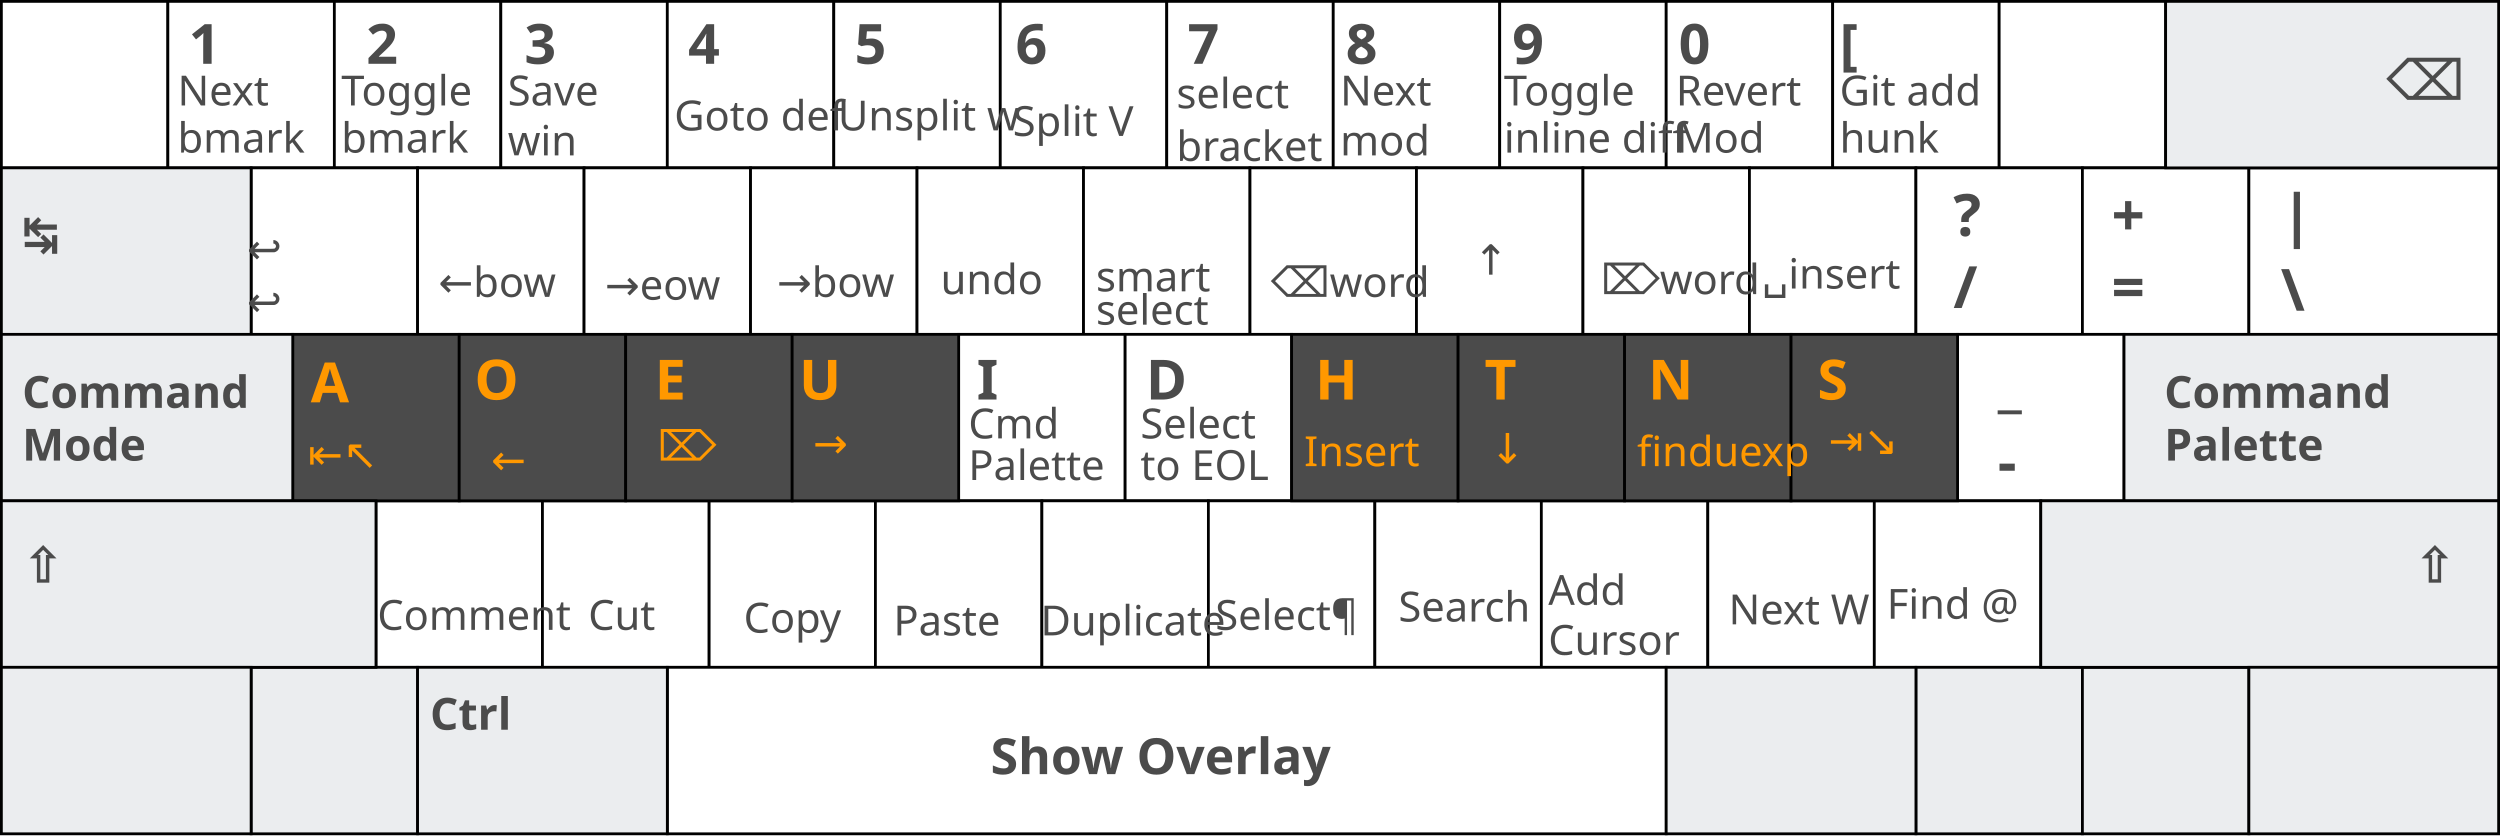
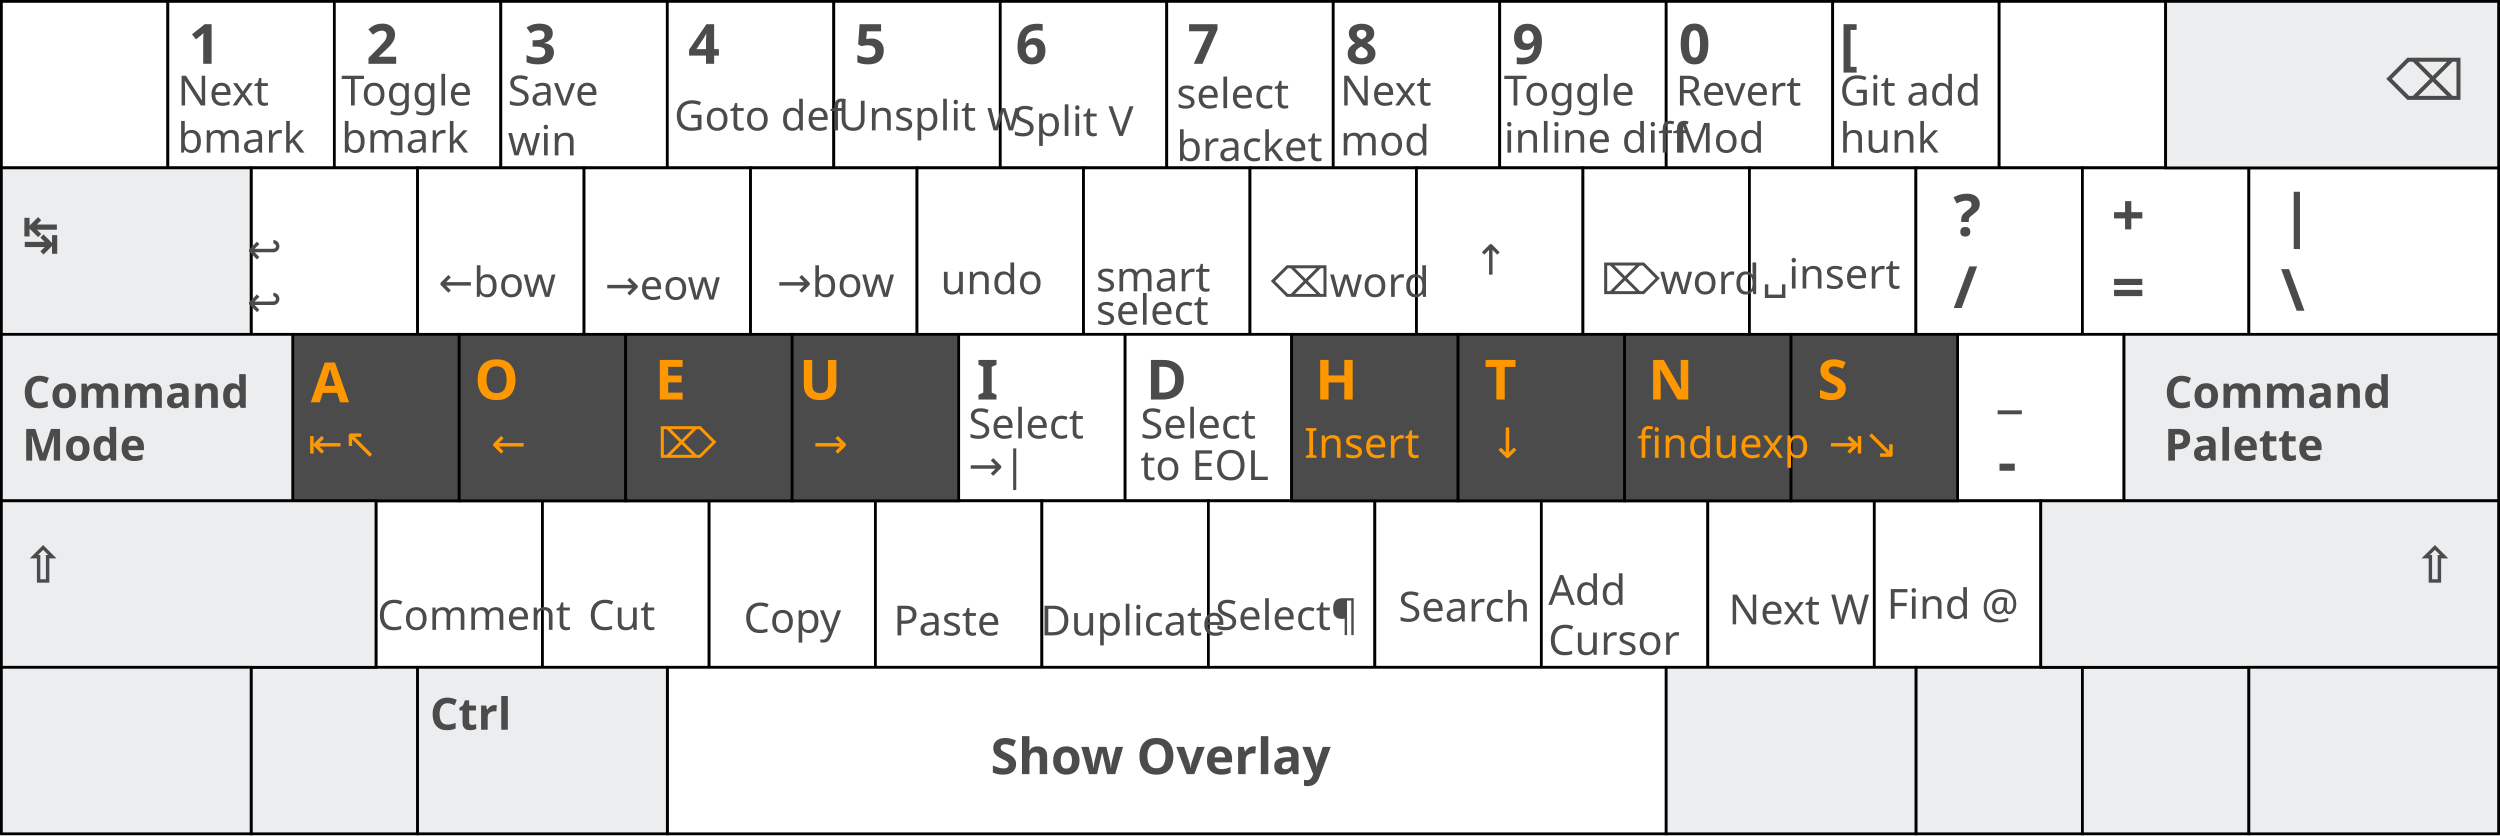
<svg xmlns="http://www.w3.org/2000/svg" height="301" width="901" version="1.0" id="svg2">
  <g style="stroke:#000000;stroke-width:1">
    <g style="fill:#ffffff">
      <path d="m 0.5,0.5 60,0 0,60 -60,0 0,-60 z" />
      <path d="m 60.5,0.5 60,0 0,60 -60,0 0,-60 z" />
      <path d="m 120.5,0.5 60,0 0,60 -60,0 0,-60 z" />
      <path d="m 180.5,0.5 60,0 0,60 -60,0 0,-60 z" />
      <path d="m 240.5,0.5 60,0 0,60 -60,0 0,-60 z" />
      <path d="m 300.5,0.5 60,0 0,60 -60,0 0,-60 z" />
      <path d="m 360.5,0.5 60,0 0,60 -60,0 0,-60 z" />
      <path d="m 420.5,0.5 60,0 0,60 -60,0 0,-60 z" />
      <path d="m 480.5,0.5 60,0 0,60 -60,0 0,-60 z" />
      <path d="m 540.5,0.5 60,0 0,60 -60,0 0,-60 z" />
      <path d="m 600.5,0.5 60,0 0,60 -60,0 0,-60 z" />
      <path d="m 660.5,0.5 60,0 0,60 -60,0 0,-60 z" />
      <path d="m 720.5,0.5 60,0 0,60 -60,0 0,-60 z" />
      <path d="m 90.5,60.5 60,0 0,60 -60,0 0,-60 z" />
      <path d="m 150.5,60.5 60,0 0,60 -60,0 0,-60 z" />
      <path d="m 210.5,60.5 60,0 0,60 -60,0 0,-60 z" />
      <path d="m 270.5,60.5 60,0 0,60 -60,0 0,-60 z" />
      <path d="m 330.5,60.5 60,0 0,60 -60,0 0,-60 z" />
      <path d="m 390.5,60.5 60,0 0,60 -60,0 0,-60 z" />
      <path d="m 450.5,60.5 60,0 0,60 -60,0 0,-60 z" />
      <path d="m 510.5,60.5 60,0 0,60 -60,0 0,-60 z" />
      <path d="m 570.5,60.5 60,0 0,60 -60,0 0,-60 z" />
      <path d="m 630.5,60.5 60,0 0,60 -60,0 0,-60 z" />
      <path d="m 690.5,60.5 60,0 0,60 -60,0 0,-60 z" />
      <path d="m 750.5,60.5 60,0 0,60 -60,0 0,-60 z" />
      <path d="m 810.5,60.5 90,0 0,60 -90,0 0,-60 z" />
      <path d="m 345.5,120.5 60,0 0,60 -60,0 0,-60 z" />
      <path d="m 405.5,120.5 60,0 0,60 -60,0 0,-60 z" />
      <path d="m 705.5,120.5 60,0 0,60 -60,0 0,-60 z" />
      <path d="m 135.5,180.5 60,0 0,60 -60,0 0,-60 z" />
      <path d="m 255.5,180.5 60,0 0,60 -60,0 0,-60 z" />
      <path d="m 195.5,180.5 60,0 0,60 -60,0 0,-60 z" />
      <path d="m 315.5,180.5 60,0 0,60 -60,0 0,-60 z" />
      <path d="m 375.5,180.5 60,0 0,60 -60,0 0,-60 z" />
      <path d="m 435.5,180.5 60,0 0,60 -60,0 0,-60 z" />
      <path d="m 495.5,180.5 60,0 0,60 -60,0 0,-60 z" />
      <path d="m 555.5,180.5 60,0 0,60 -60,0 0,-60 z" />
      <path d="m 615.5,180.5 60,0 0,60 -60,0 0,-60 z" />
      <path d="m 675.5,180.5 60,0 0,60 -60,0 0,-60 z" />
      <path d="m 240.5,240.5 360,0 0,60 -360,0 0,-60 z" />
    </g>
    <g style="fill:#4B4B4B">
      <path d="m 105.5,120.5 60,0 0,60 -60,0 0,-60 z" />
      <path d="m 165.5,120.5 60,0 0,60 -60,0 0,-60 z" />
      <path d="m 225.5,120.5 60,0 0,60 -60,0 0,-60 z" />
      <path d="m 285.5,120.5 60,0 0,60 -60,0 0,-60 z" />
      <path d="m 465.5,120.5 60,0 0,60 -60,0 0,-60 z" />
      <path d="m 525.5,120.5 60,0 0,60 -60,0 0,-60 z" />
      <path d="m 585.5,120.5 60,0 0,60 -60,0 0,-60 z" />
      <path d="m 645.5,120.5 60,0 0,60 -60,0 0,-60 z" />
    </g>
    <g style="fill:#EBEDEF">
      <path d="m 90.5,240.5 60,0 0,60 -60,0 0,-60 z" />
      <path d="m 690.5,240.5 60,0 0,60 -60,0 0,-60 z" />
      <path d="m 750.5,240.5 60,0 0,60 -60,0 0,-60 z" />
      <path d="m 780.5,0.5 120,0 0,60 -120,0 0,-60 z" />
      <path d="m 0.5,60.5 90,0 0,60 -90,0 0,-60 z" />
      <path d="m 0.5,120.5 105,0 0,60 -105,0 0,-60 z" />
      <path d="m 765.5,120.5 135,0 0,60 -135,0 0,-60 z" />
      <path d="m 0.5,180.5 135,0 0,60 -135,0 0,-60 z" />
      <path d="m 735.5,180.5 165,0 0,60 -165,0 0,-60 z" />
      <path d="m 0.5,240.5 90,0 0,60 -90,0 0,-60 z" />
      <path d="m 810.5,240.5 90,0 0,60 -90,0 0,-60 z" />
      <path d="m 150.5,240.5 90,0 0,60 -90,0 0,-60 z" />
      <path d="m 600.5,240.5 90,0 0,60 -90,0 0,-60 z" />
    </g>
  </g>
  <text style="font-weight:bold;font-size:18px;font-family:Sans;fill:#4B4B4B;fill-opacity:1">
    <tspan x="8" y="210">⇧</tspan>
    <tspan x="870" y="210">⇧</tspan>
  </text>
  <text style="font-weight:normal;font-size:20px;font-family:Sans;fill:#4B4B4B;fill-opacity:1">
    <tspan x="860" y="36">⌫</tspan>
  </text>
  <text style="font-weight:bold;font-size:16px;font-family:Sans;fill:#4B4B4B;fill-opacity:1">
    <tspan x="780" y="147">Command</tspan>
    <tspan x="780" y="166">Palette</tspan>
    <tspan x="8" y="147">Command</tspan>
    <tspan x="8" y="166">Mode</tspan>
    <tspan x="8" y="90">↹</tspan>
    <tspan x="155" y="263">Ctrl</tspan>
  </text>
  <text style="font-weight:bold;font-size:18px;font-family:Sans;fill:#4B4B4B;fill-opacity:1">
    <tspan x="357" y="279">Show Overlay</tspan>
  </text>
  <text style="font-weight:bold;font-size:21px;font-family:Sans;fill:#4B4B4B;fill-opacity:1">
    <tspan x="704" y="85">?</tspan>
    <tspan x="704" y="111">/</tspan>
    <tspan x="720" y="146">_</tspan>
    <tspan x="720" y="174">-</tspan>
    <tspan x="822" y="85">|</tspan>
    <tspan x="822" y="112">\</tspan>
    <tspan x="761" y="85">+</tspan>
    <tspan x="761" y="111">=</tspan>
  </text>
  <text style="font-weight:normal;font-size:15px;font-family:Sans;fill:#FF9800;fill-opacity:1">
-     <tspan x="111" y="169">⇤↖</tspan>
-     <tspan x="177" y="171">←</tspan>
-     <tspan x="537" y="167">↓</tspan>
-     <tspan x="590" y="168">finduexp</tspan>
-     <tspan x="470" y="168">Insert</tspan>
-     <tspan x="659" y="164">⇥↘</tspan>
-     <tspan x="237" y="166">⌦</tspan>
+     <tspan x="111" y="165">⇤↖</tspan>
+     <tspan x="177" y="165">←</tspan>
+     <tspan x="537" y="165">↓</tspan>
+     <tspan x="590" y="165">finduexp</tspan>
+     <tspan x="470" y="165">Insert</tspan>
+     <tspan x="659" y="165">⇥↘</tspan>
+     <tspan x="237" y="165">⌦</tspan>
    <tspan x="293" y="165">→</tspan>
-     <tspan x="227" y="86" />
+     <tspan x="227" y="165" />
  </text>
  <text style="font-weight:bold;font-size:20px;font-family:Sans;fill:#FF9800;fill-opacity:1">
    <tspan x="112" y="145">A</tspan>
    <tspan x="171" y="144">O</tspan>
    <tspan x="236" y="144">E</tspan>
    <tspan x="288" y="144">U</tspan>
    <tspan x="474" y="144">H</tspan>
    <tspan x="535" y="144">T</tspan>
    <tspan x="594" y="144">N</tspan>
    <tspan x="655" y="144">S</tspan>
  </text>
  <text style="font-weight:normal;font-size:15px;font-family:Sans;fill:#4B4B4B;fill-opacity:1">
    <tspan x="438" y="227">Select¶</tspan>
    <tspan x="531" y="99">↑</tspan>
    <tspan x="411" y="158">Select</tspan>
    <tspan x="411" y="173">to EOL</tspan>
    <tspan x="395" y="105">smart</tspan>
    <tspan x="395" y="117">select</tspan>
    <tspan x="458" y="107">⌫word</tspan>
    <tspan x="577" y="106">⌦word</tspan>
    <tspan x="635" y="104">␣insert</tspan>
-     <tspan x="349" y="158">Cmd</tspan>
-     <tspan x="349" y="173">Palette</tspan>
+     <tspan x="349" y="158">Select</tspan>
+     <tspan x="349" y="173">→|</tspan>
    <tspan x="339" y="106">undo</tspan>
    <tspan x="280" y="107">→bow</tspan>
    <tspan x="218" y="108">→eow</tspan>
    <tspan x="158" y="107">←bow</tspan>
    <tspan x="302" y="47">Unsplit w</tspan>
    <tspan x="89" y="95">↩</tspan>
    <tspan x="89" y="114">↩</tspan>
    <tspan x="322" y="229">Paste</tspan>
    <tspan x="375" y="229">Duplicate</tspan>
    <tspan x="212" y="227">Cut</tspan>
    <tspan x="268" y="228">Copy</tspan>
    <tspan x="136" y="227">Comment</tspan>
    <tspan x="504" y="224">Search</tspan>
    <tspan x="623" y="225">Next W</tspan>
    <tspan x="680" y="223">Find @</tspan>
    <tspan x="558" y="218">Add</tspan>
    <tspan x="558" y="236">Cursor</tspan>
    <tspan x="204" y="52" />
    <tspan x="243" y="47">Goto def</tspan>
    <tspan x="64" y="38">Next</tspan>
    <tspan x="64" y="55">bmark</tspan>
    <tspan x="123" y="38">Toggle</tspan>
    <tspan x="123" y="55">bmark</tspan>
    <tspan x="183" y="38">Save</tspan>
    <tspan x="183" y="56">win</tspan>
    <tspan x="365" y="49">Split V</tspan>
    <tspan x="424" y="39">select</tspan>
    <tspan x="424" y="58">bracket</tspan>
    <tspan x="483" y="38">Next</tspan>
    <tspan x="483" y="56">mod</tspan>
    <tspan x="542" y="38">Toggle</tspan>
    <tspan x="542" y="55">inline diff</tspan>
    <tspan x="604" y="38">Revert</tspan>
    <tspan x="604" y="55">Mod</tspan>
    <tspan x="663" y="38">Git add</tspan>
    <tspan x="663" y="55">hunk</tspan>
  </text>
  <text style="font-weight:bold;font-size:20px;font-family:Sans;fill:#4B4B4B;fill-opacity:1">
    <tspan x="68" y="23">1</tspan>
    <tspan x="132" y="23">2</tspan>
    <tspan x="189" y="23">3</tspan>
    <tspan x="248" y="23">4</tspan>
    <tspan x="308" y="23">5</tspan>
    <tspan x="366" y="23">6</tspan>
    <tspan x="428" y="23">7</tspan>
    <tspan x="485" y="23">8</tspan>
    <tspan x="545" y="23">9</tspan>
    <tspan x="605" y="23">0</tspan>
    <tspan x="663" y="23">[</tspan>
    <tspan x="352" y="144">I</tspan>
    <tspan x="413" y="144">D</tspan>
  </text>
</svg>
